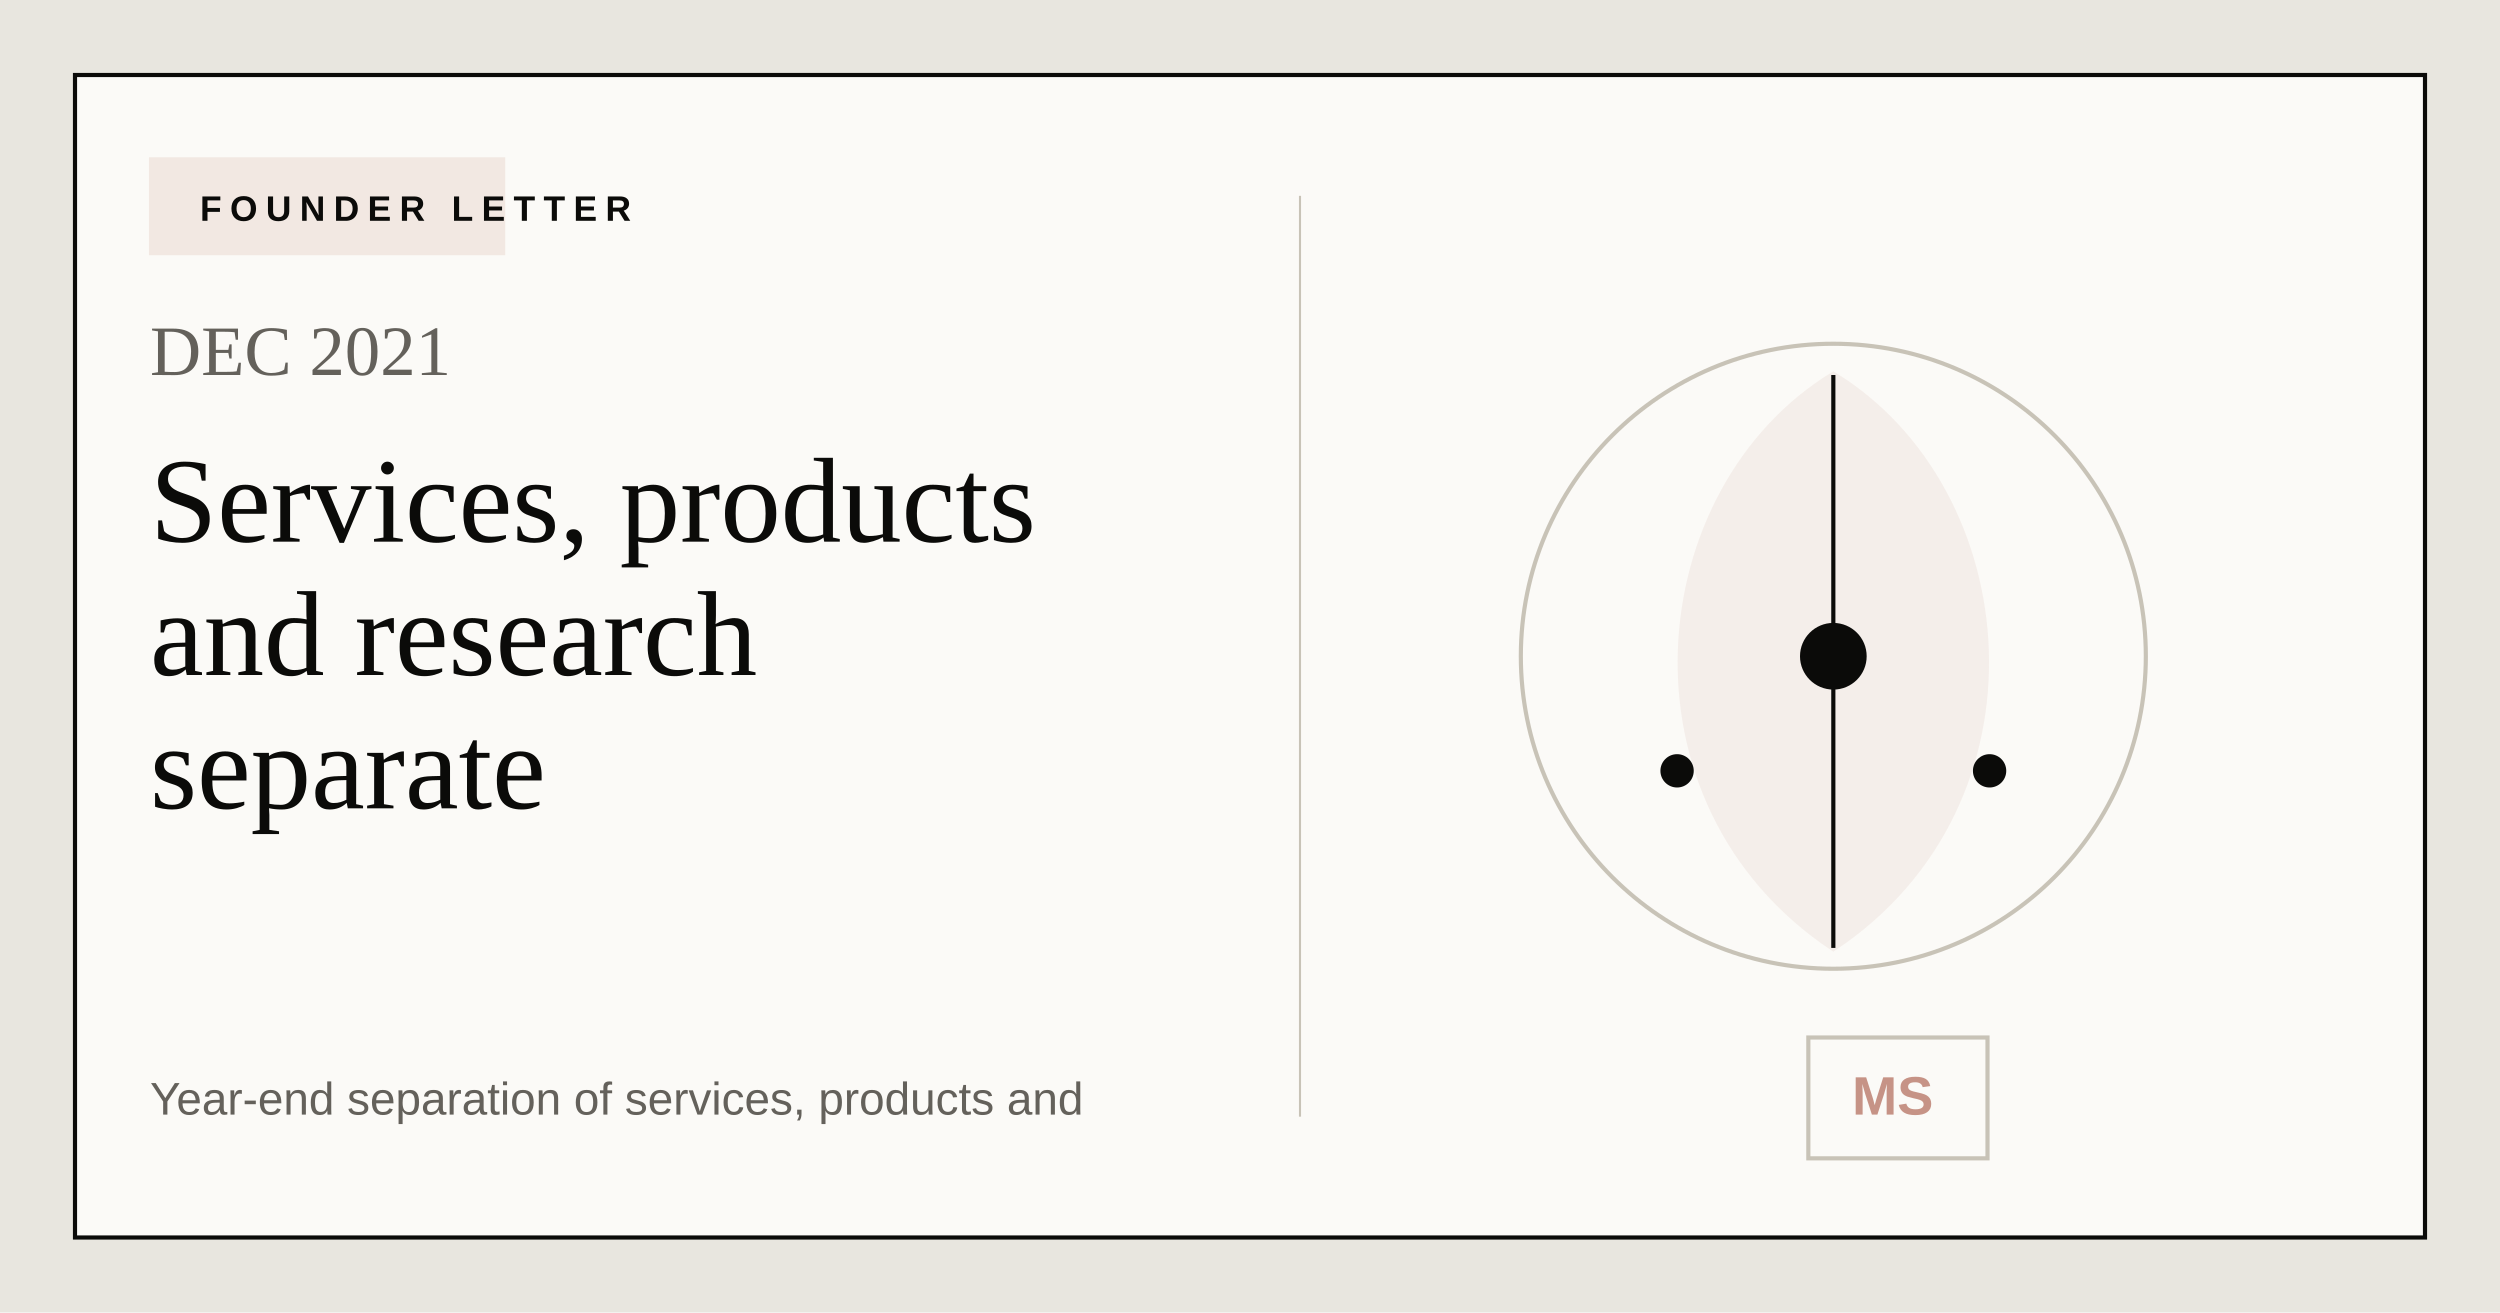
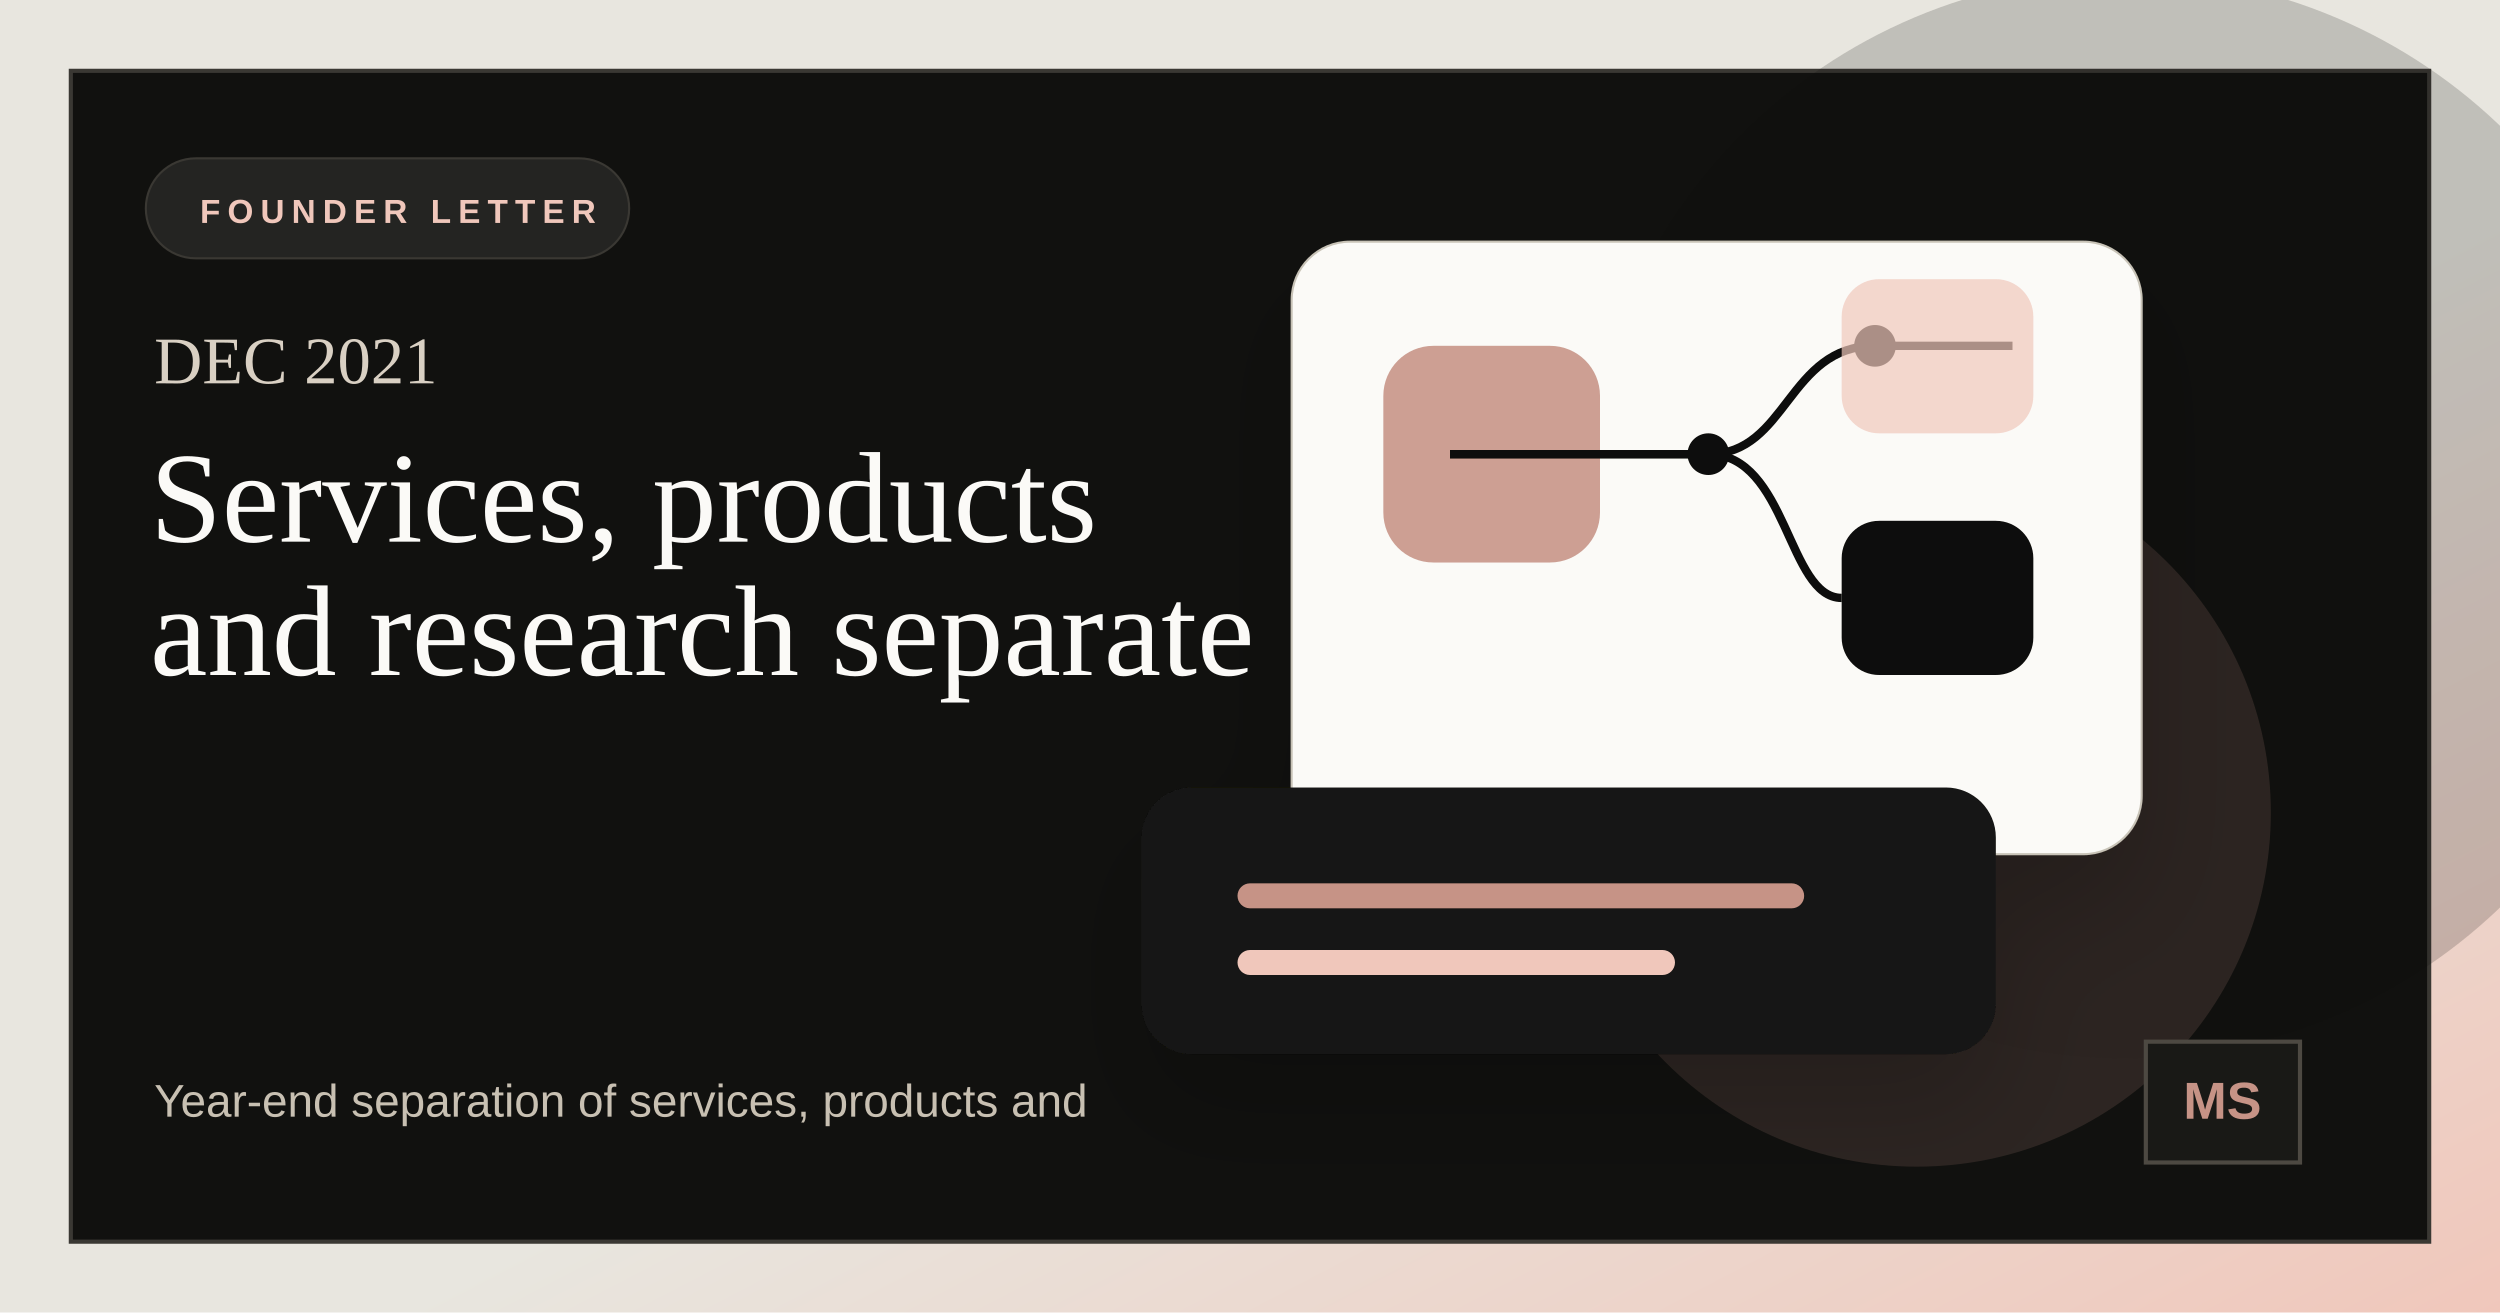
<svg xmlns="http://www.w3.org/2000/svg" width="1200" height="630" viewBox="0 0 1200 630" role="img" aria-labelledby="title desc">
-   <rect width="1200" height="630" fill="#e8e6df" />
-   <rect x="36" y="36" width="1128" height="558" fill="#fbfaf7" stroke="#0b0b09" stroke-width="2" />
-   <rect x="72" y="76" width="170" height="46" fill="#c69386" opacity="0.18" stroke="#c69386" stroke-width="1" />
-   <text x="96" y="106" font-family="Arial, Helvetica, sans-serif" font-size="17" font-weight="700" letter-spacing="4" fill="#0b0b09">FOUNDER LETTER</text>
-   <text x="72" y="180" font-family="Georgia, 'Times New Roman', serif" font-size="34" fill="#64615b">DEC 2021</text>
-   <text x="72" y="260" font-family="Georgia, 'Times New Roman', serif" font-size="58" font-weight="500" fill="#0b0b09">Services, products</text>
-   <text x="72" y="324" font-family="Georgia, 'Times New Roman', serif" font-size="58" font-weight="500" fill="#0b0b09">and research</text>
-   <text x="72" y="388" font-family="Georgia, 'Times New Roman', serif" font-size="58" font-weight="500" fill="#0b0b09">separate</text>
-   <text x="72" y="535" font-family="Arial, Helvetica, sans-serif" font-size="22" fill="#64615b">Year-end separation of services, products and</text>
-   <circle cx="880" cy="315" r="150" fill="none" stroke="#c8c3b7" stroke-width="2" />
-   <path d="M880 455 C775 385 790 235 880 180 C970 235 985 385 880 455Z" fill="#c69386" opacity="0.12" stroke="#c69386" stroke-width="3" />
-   <path d="M880 455 V180" stroke="#0b0b09" stroke-width="2" />
-   <circle cx="880" cy="315" r="16" fill="#0b0b09" />
-   <circle cx="805" cy="370" r="8" fill="#0b0b09" />
-   <circle cx="955" cy="370" r="8" fill="#0b0b09" />
-   <line x1="624" y1="94" x2="624" y2="536" stroke="#c8c3b7" stroke-width="1" />
-   <rect x="868" y="498" width="86" height="58" fill="#fbfaf7" stroke="#c8c3b7" stroke-width="2" />
-   <text x="889" y="535" font-family="Arial, Helvetica, sans-serif" font-size="26" font-weight="700" fill="#c69386">MS</text>
+   <defs>
+     <linearGradient id="backgroundGradient" x1="0" y1="0" x2="1" y2="1">
+       <stop offset="0%" stop-color="#e8e6df" />
+       <stop offset="58%" stop-color="#e8e6df" />
+       <stop offset="100%" stop-color="#f0c7bb" />
+     </linearGradient>
+     <radialGradient id="fieldGradient" cx="68%" cy="42%" r="70%">
+       <stop offset="0%" stop-color="#4f7cff" stop-opacity="0.92" />
+       <stop offset="55%" stop-color="#0b0b09" stop-opacity="0.54" />
+       <stop offset="100%" stop-color="#cf6f5f" stop-opacity="0.86" />
+     </radialGradient>
+     <linearGradient id="waveGradient" x1="0" y1="0" x2="1" y2="1">
+       <stop offset="0%" stop-color="#0b0b09" />
+       <stop offset="50%" stop-color="#f0c7bb" />
+       <stop offset="100%" stop-color="#c69386" />
+     </linearGradient>
+     <filter id="softShadow" x="-20%" y="-20%" width="140%" height="140%">
+       <feDropShadow dx="0" dy="28" stdDeviation="26" flood-color="#0b0b09" flood-opacity="0.18" />
+     </filter>
+   </defs>
+   <rect width="1200" height="630" fill="url(#backgroundGradient)" />
+   <rect x="34" y="34" width="1132" height="562" rx="0" fill="#11110f" stroke="#3a3833" stroke-width="2" />
+   <circle cx="1020" cy="248" r="260" fill="#0b0b09" opacity="0.18" />
+   <circle cx="920" cy="390" r="170" fill="#c69386" opacity="0.16" />
+   <g filter="url(#softShadow)">
+     <rect x="620" y="116" width="408" height="294" rx="28" fill="#fbfaf7" stroke="#c8c3b7" />
+     <rect x="664" y="166" width="104" height="104" rx="24" fill="#c69386" opacity="0.88" />
+     <path d="M696 218 H820 C858 218 858 166 900 166 H966" fill="none" stroke="#0b0b09" stroke-width="4" />
+     <circle cx="820" cy="218" r="10" fill="#0b0b09" />
+     <circle cx="900" cy="166" r="10" fill="#0b0b09" />
+     <rect x="884" y="134" width="92" height="74" rx="18" fill="#f0c7bb" opacity="0.7" />
+     <rect x="884" y="250" width="92" height="74" rx="18" fill="#0b0b09" />
+     <path d="M696 218 H820 C858 218 858 287 884 287" fill="none" stroke="#0b0b09" stroke-width="4" />
+     <rect x="548" y="378" width="410" height="128" rx="24" fill="#141412" />
+     <rect x="594" y="424" width="272" height="12" rx="6" fill="#c69386" />
+     <rect x="594" y="456" width="210" height="12" rx="6" fill="#f0c7bb" />
+   </g>
+   <rect x="70" y="76" width="232" height="48" rx="24" fill="rgba(255,255,255,0.08)" stroke="#3a3833" />
+   <text x="96" y="107" font-family="Arial, Helvetica, sans-serif" font-size="16" font-weight="700" letter-spacing="3.4" fill="#f0c7bb">FOUNDER LETTER</text>
+   <text x="74" y="184" font-family="Georgia, 'Times New Roman', serif" font-size="32" fill="#d9d0c3">DEC 2021</text>
+   <text x="72" y="260" font-family="Georgia, 'Times New Roman', serif" font-size="62" font-weight="500" fill="#fbfaf7">Services, products</text>
+   <text x="72" y="324" font-family="Georgia, 'Times New Roman', serif" font-size="62" font-weight="500" fill="#fbfaf7">and research separate</text>
+   <text x="74" y="536" font-family="Arial, Helvetica, sans-serif" font-size="22" fill="#c8c0b2">Year-end separation of services, products and</text>
+   <rect x="1030" y="500" width="74" height="58" rx="0" fill="#191916" stroke="#4d4942" stroke-width="2" />
+   <text x="1048" y="537" font-family="Arial, Helvetica, sans-serif" font-size="25" font-weight="800" fill="#c69386">MS</text>
</svg>
